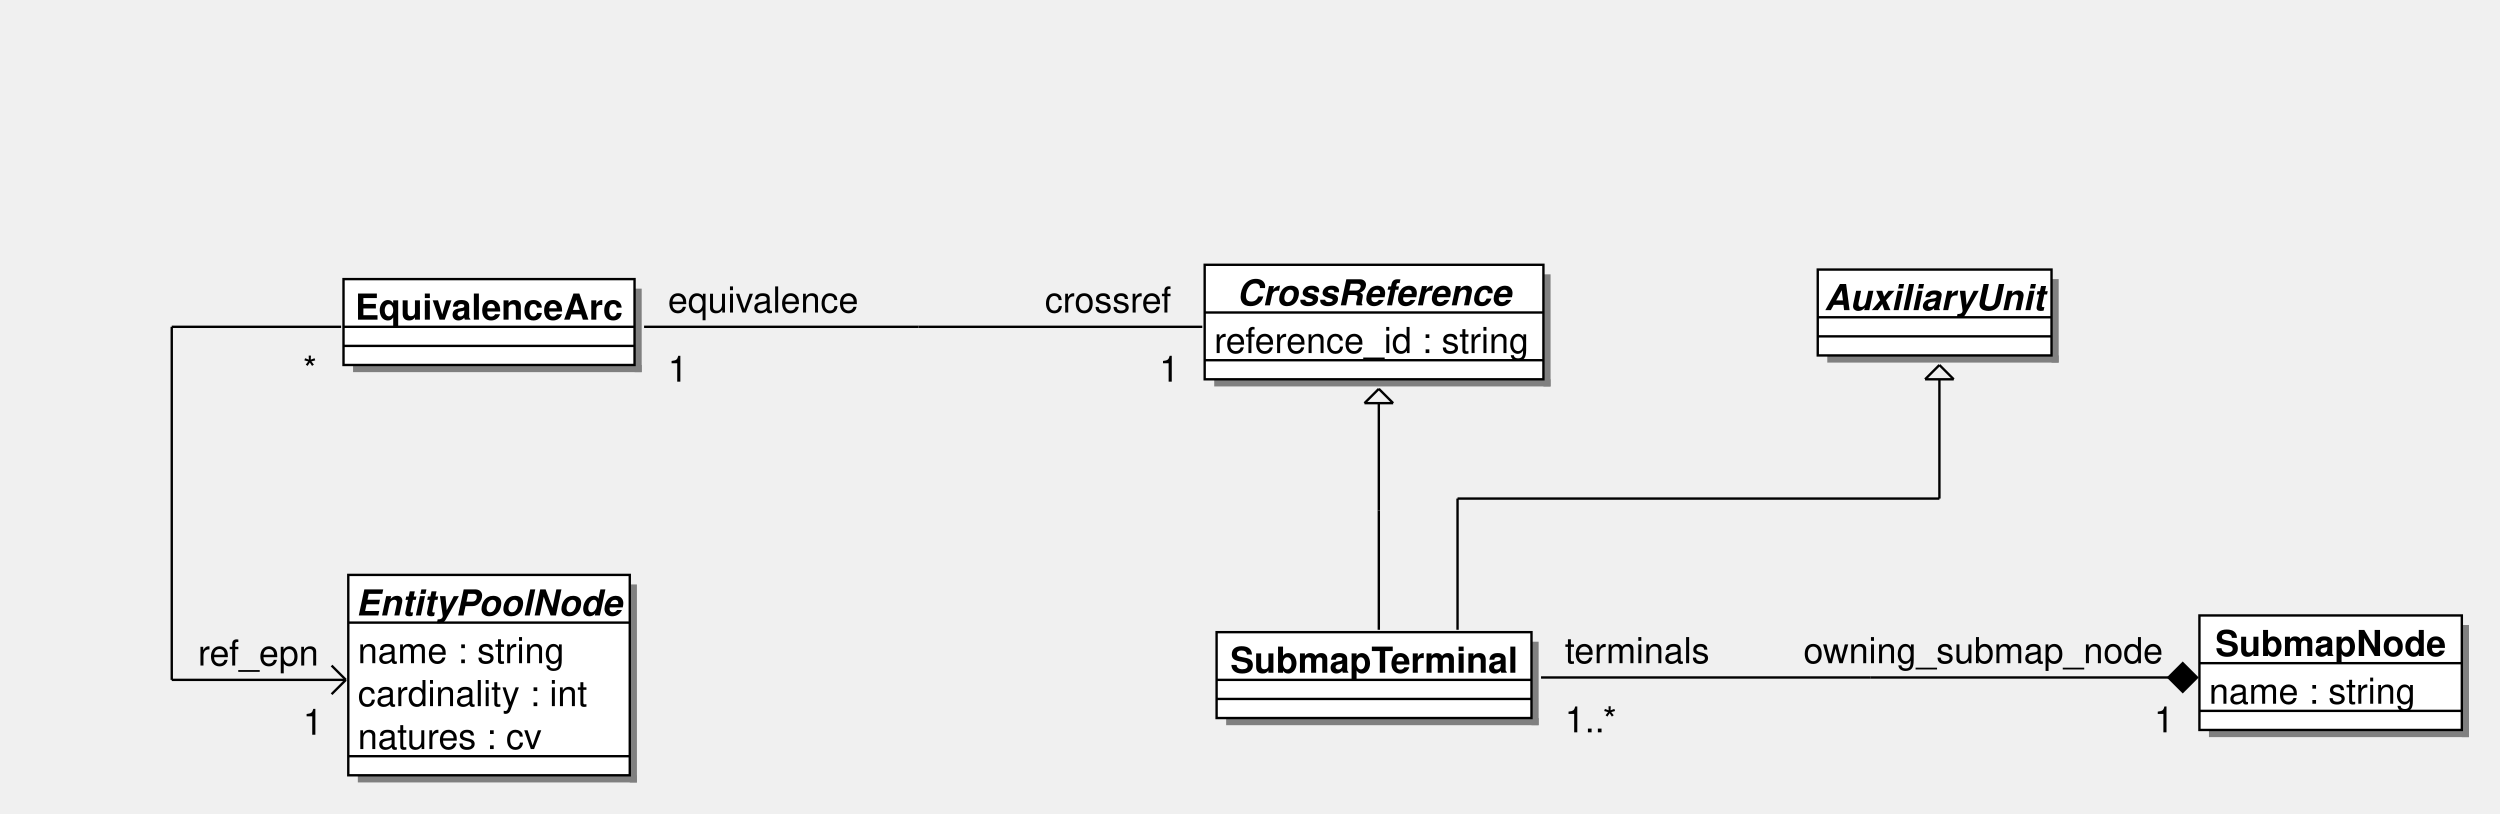
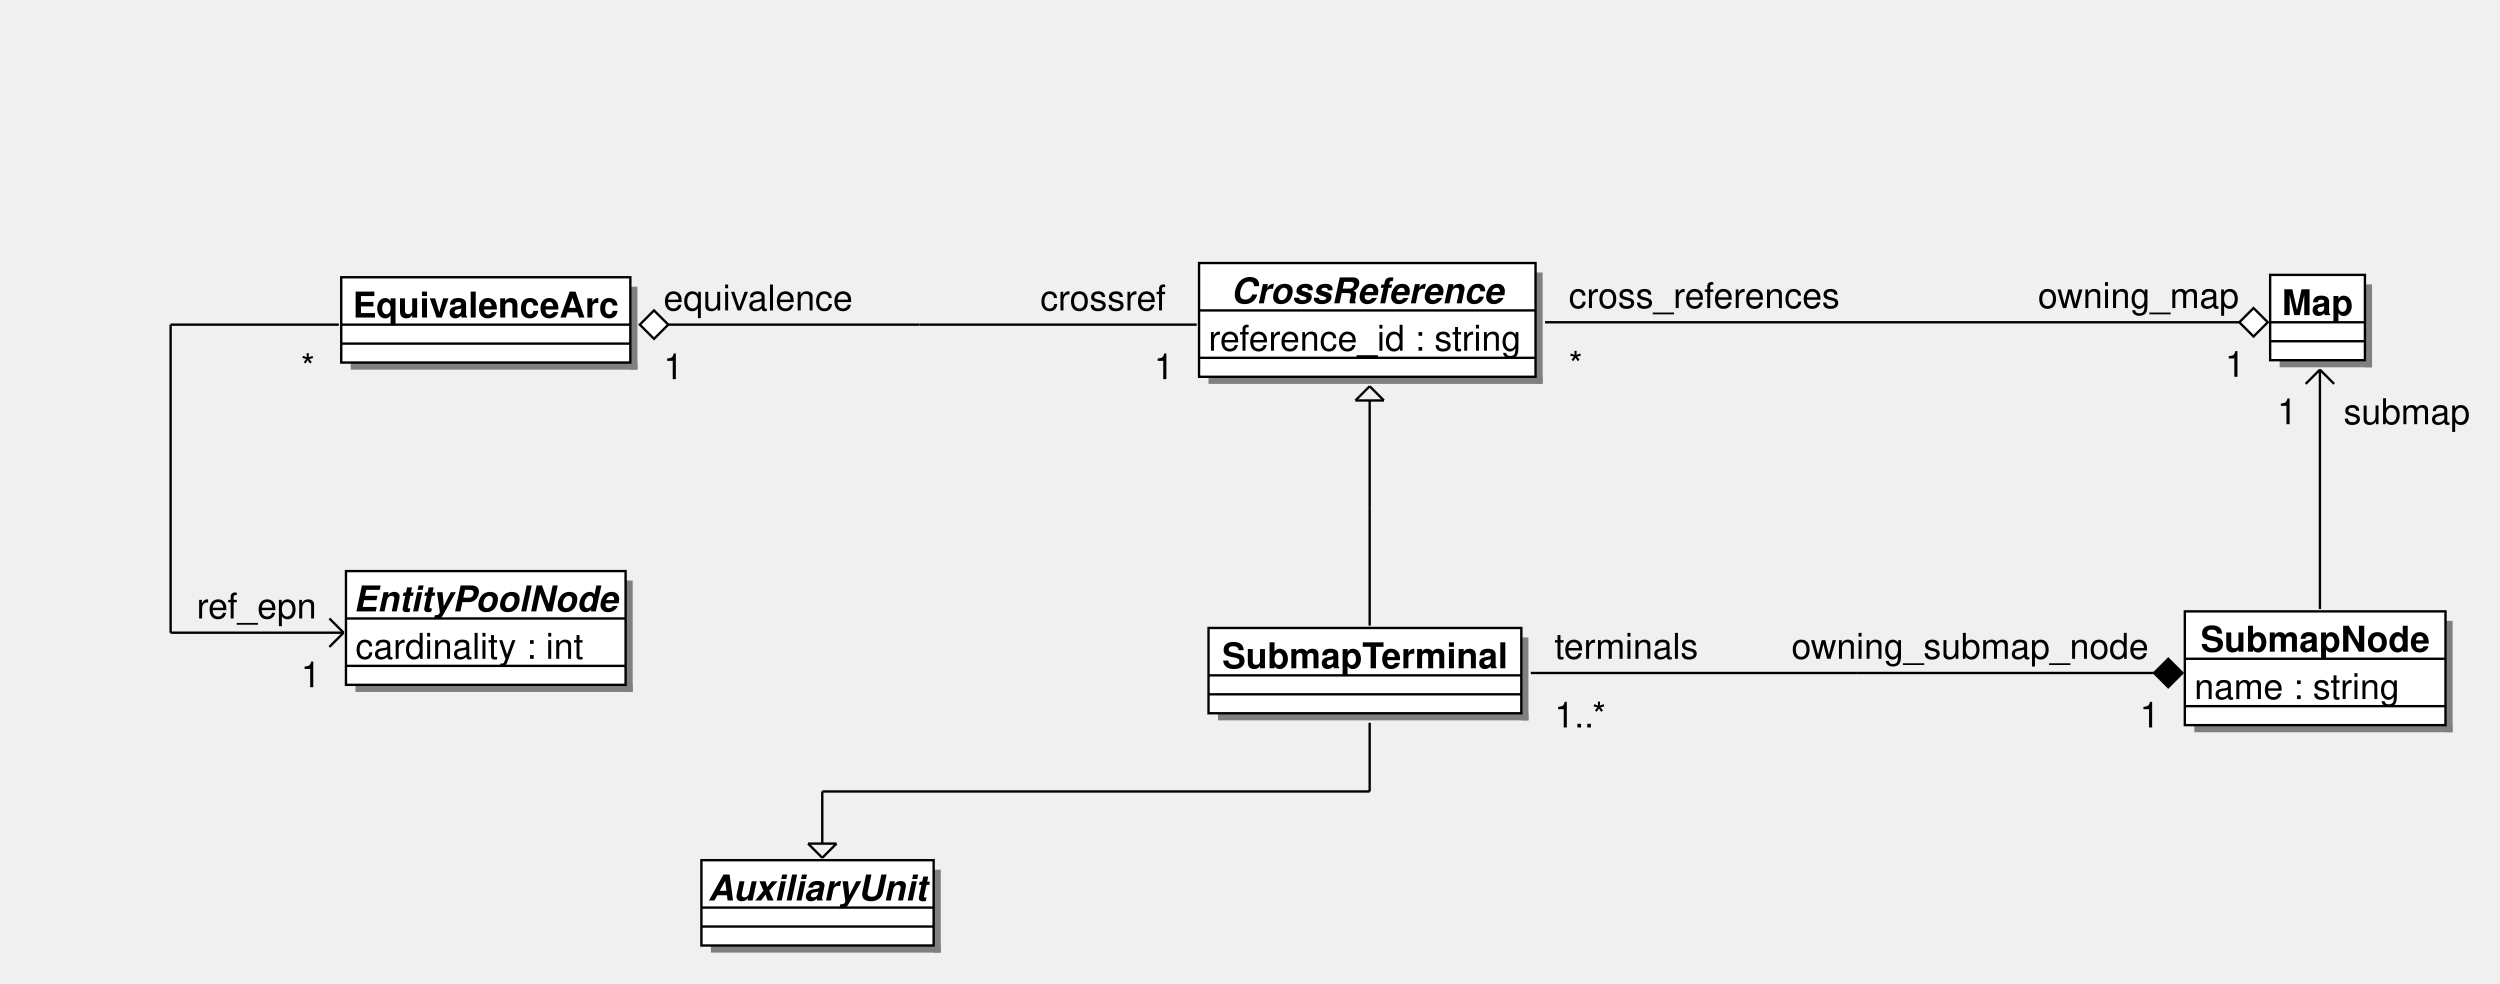
- <svg xmlns="http://www.w3.org/2000/svg" width="1048" height="341" version="1.1">
-   <g>
-     <rect fill="#808080" stroke="none" stroke-opacity="1" x="647" y="115" width="3" height="47" />
-     <rect fill="#808080" stroke="none" stroke-opacity="1" x="509" y="159" width="141" height="3" />
-     <rect fill="#ffffff" stroke="black" stroke-width="1" stroke-opacity="1" x="505" y="111" width="142" height="48" />
-     <text font-family="Helvetica" font-size="15" fill="#000000" xml:space="preserve" font-weight="bold" font-style="italic" text-anchor="middle" x="576" y="128">CrossReference</text>
-     <line stroke="black" stroke-opacity="1" x1="505" y1="131" x2="647" y2="131" />
-     <text font-family="Helvetica" font-size="15" fill="#000000" xml:space="preserve" x="509" y="148">reference_id : string</text>
-     <line stroke="black" stroke-opacity="1" x1="505" y1="151" x2="647" y2="151" />
-   </g>
+ <svg xmlns="http://www.w3.org/2000/svg" width="1055" height="415" version="1.1">
  <g>
    <rect fill="#808080" stroke="none" stroke-opacity="1" x="1032" y="262" width="3" height="47" />
    <rect fill="#808080" stroke="none" stroke-opacity="1" x="926" y="306" width="109" height="3" />
    <rect fill="#ffffff" stroke="black" stroke-width="1" stroke-opacity="1" x="922" y="258" width="110" height="48" />
    <text font-family="Helvetica" font-size="15" fill="#000000" xml:space="preserve" font-weight="bold" text-anchor="middle" x="977" y="275">SubmapNode</text>
    <line stroke="black" stroke-opacity="1" x1="922" y1="278" x2="1032" y2="278" />
    <text font-family="Helvetica" font-size="15" fill="#000000" xml:space="preserve" x="926" y="295">name : string</text>
    <line stroke="black" stroke-opacity="1" x1="922" y1="298" x2="1032" y2="298" />
  </g>
  <g>
+     <rect fill="#808080" stroke="none" stroke-opacity="1" x="648" y="115" width="3" height="47" />
+     <rect fill="#808080" stroke="none" stroke-opacity="1" x="510" y="159" width="141" height="3" />
+     <rect fill="#ffffff" stroke="black" stroke-width="1" stroke-opacity="1" x="506" y="111" width="142" height="48" />
+     <text font-family="Helvetica" font-size="15" fill="#000000" xml:space="preserve" font-weight="bold" font-style="italic" text-anchor="middle" x="577" y="128">CrossReference</text>
+     <line stroke="black" stroke-opacity="1" x1="506" y1="131" x2="648" y2="131" />
+     <text font-family="Helvetica" font-size="15" fill="#000000" xml:space="preserve" x="510" y="148">reference_id : string</text>
+     <line stroke="black" stroke-opacity="1" x1="506" y1="151" x2="648" y2="151" />
+   </g>
+   <g>
    <rect fill="#808080" stroke="none" stroke-opacity="1" x="642" y="269" width="3" height="35" />
    <rect fill="#808080" stroke="none" stroke-opacity="1" x="514" y="301" width="131" height="3" />
    <rect fill="#ffffff" stroke="black" stroke-width="1" stroke-opacity="1" x="510" y="265" width="132" height="36" />
    <text font-family="Helvetica" font-size="15" fill="#000000" xml:space="preserve" font-weight="bold" text-anchor="middle" x="576" y="282">SubmapTerminal</text>
    <line stroke="black" stroke-opacity="1" x1="510" y1="285" x2="642" y2="285" />
    <line stroke="black" stroke-opacity="1" x1="510" y1="293" x2="642" y2="293" />
  </g>
  <g>
-     <line stroke="black" stroke-opacity="1" x1="784" y1="284" x2="646" y2="284" />
-   </g>
-   <g>
-     <line stroke="black" stroke-opacity="1" x1="921" y1="284" x2="784" y2="284" />
-     <polygon fill="#000000" stroke="black" stroke-opacity="1" points="921,284 915,290 909,284 915,278" />
+     <line stroke="black" stroke-opacity="1" x1="578" y1="264" x2="578" y2="214" />
  </g>
  <g>
    <line stroke="black" stroke-opacity="1" x1="578" y1="214" x2="578" y2="169" />
    <line stroke="black" stroke-opacity="1" x1="578" y1="163" x2="572" y2="169" />
    <line stroke="black" stroke-opacity="1" x1="578" y1="163" x2="584" y2="169" />
    <line stroke="black" stroke-opacity="1" x1="572" y1="169" x2="584" y2="169" />
  </g>
  <g>
-     <line stroke="black" stroke-opacity="1" x1="578" y1="264" x2="578" y2="214" />
+     <line stroke="black" stroke-opacity="1" x1="921" y1="284" x2="784" y2="284" />
+     <polygon fill="#000000" stroke="black" stroke-opacity="1" points="921,284 915,290 909,284 915,278" />
  </g>
  <g>
-     <rect fill="#808080" stroke="none" stroke-opacity="1" x="860" y="117" width="3" height="35" />
-     <rect fill="#808080" stroke="none" stroke-opacity="1" x="766" y="149" width="97" height="3" />
-     <rect fill="#ffffff" stroke="black" stroke-width="1" stroke-opacity="1" x="762" y="113" width="98" height="36" />
-     <text font-family="Helvetica" font-size="15" fill="#000000" xml:space="preserve" font-weight="bold" font-style="italic" text-anchor="middle" x="811" y="130">AuxiliaryUnit</text>
-     <line stroke="black" stroke-opacity="1" x1="762" y1="133" x2="860" y2="133" />
-     <line stroke="black" stroke-opacity="1" x1="762" y1="141" x2="860" y2="141" />
+     <line stroke="black" stroke-opacity="1" x1="784" y1="284" x2="646" y2="284" />
  </g>
  <g>
-     <line stroke="black" stroke-opacity="1" x1="611" y1="264" x2="611" y2="209" />
+     <rect fill="#808080" stroke="none" stroke-opacity="1" x="394" y="367" width="3" height="35" />
+     <rect fill="#808080" stroke="none" stroke-opacity="1" x="300" y="399" width="97" height="3" />
+     <rect fill="#ffffff" stroke="black" stroke-width="1" stroke-opacity="1" x="296" y="363" width="98" height="36" />
+     <text font-family="Helvetica" font-size="15" fill="#000000" xml:space="preserve" font-weight="bold" font-style="italic" text-anchor="middle" x="345" y="380">AuxiliaryUnit</text>
+     <line stroke="black" stroke-opacity="1" x1="296" y1="383" x2="394" y2="383" />
+     <line stroke="black" stroke-opacity="1" x1="296" y1="391" x2="394" y2="391" />
  </g>
  <g>
-     <line stroke="black" stroke-opacity="1" x1="611" y1="209" x2="813" y2="209" />
+     <line stroke="black" stroke-opacity="1" x1="578" y1="305" x2="578" y2="334" />
  </g>
  <g>
-     <line stroke="black" stroke-opacity="1" x1="813" y1="209" x2="813" y2="159" />
-     <line stroke="black" stroke-opacity="1" x1="813" y1="153" x2="807" y2="159" />
-     <line stroke="black" stroke-opacity="1" x1="813" y1="153" x2="819" y2="159" />
-     <line stroke="black" stroke-opacity="1" x1="807" y1="159" x2="819" y2="159" />
+     <line stroke="black" stroke-opacity="1" x1="578" y1="334" x2="347" y2="334" />
+   </g>
+   <g>
+     <line stroke="black" stroke-opacity="1" x1="347" y1="334" x2="347" y2="356" />
+     <line stroke="black" stroke-opacity="1" x1="347" y1="362" x2="353" y2="356" />
+     <line stroke="black" stroke-opacity="1" x1="347" y1="362" x2="341" y2="356" />
+     <line stroke="black" stroke-opacity="1" x1="353" y1="356" x2="341" y2="356" />
+   </g>
+   <g>
+     <text font-family="Helvetica" font-size="15" fill="#000000" xml:space="preserve" x="989" y="179">submap</text>
+   </g>
+   <g>
+     <text font-family="Helvetica" font-size="15" fill="#000000" xml:space="preserve" x="961" y="179">1</text>
+   </g>
+   <g>
+     <text font-family="Helvetica" font-size="15" fill="#000000" xml:space="preserve" x="662" y="159">*</text>
+   </g>
+   <g>
+     <text font-family="Helvetica" font-size="15" fill="#000000" xml:space="preserve" x="656" y="278">terminals</text>
+   </g>
+   <g>
+     <text font-family="Helvetica" font-size="15" fill="#000000" xml:space="preserve" x="756" y="278">owning_submap_node</text>
+   </g>
+   <g>
+     <text font-family="Helvetica" font-size="15" fill="#000000" xml:space="preserve" x="656" y="307">1..*</text>
+   </g>
+   <g>
+     <text font-family="Helvetica" font-size="15" fill="#000000" xml:space="preserve" x="903" y="307">1</text>
+   </g>
+   <g>
+     <text font-family="Helvetica" font-size="15" fill="#000000" xml:space="preserve" x="83" y="261">ref_epn</text>
+   </g>
+   <g>
+     <text font-family="Helvetica" font-size="15" fill="#000000" xml:space="preserve" x="127" y="290">1</text>
  </g>
  <g>
    <text font-family="Helvetica" font-size="15" fill="#000000" xml:space="preserve" x="127" y="160">*</text>
  </g>
  <g>
-     <text font-family="Helvetica" font-size="15" fill="#000000" xml:space="preserve" x="127" y="308">1</text>
-   </g>
-   <g>
-     <text font-family="Helvetica" font-size="15" fill="#000000" xml:space="preserve" x="83" y="279">ref_epn</text>
-   </g>
-   <g>
    <text font-family="Helvetica" font-size="15" fill="#000000" xml:space="preserve" x="280" y="160">1</text>
  </g>
  <g>
-     <text font-family="Helvetica" font-size="15" fill="#000000" xml:space="preserve" x="486" y="160">1</text>
+     <text font-family="Helvetica" font-size="15" fill="#000000" xml:space="preserve" x="439" y="131">crossref</text>
+   </g>
+   <g>
+     <text font-family="Helvetica" font-size="15" fill="#000000" xml:space="preserve" x="662" y="130">cross_references</text>
  </g>
  <g>
    <text font-family="Helvetica" font-size="15" fill="#000000" xml:space="preserve" x="280" y="131">equivalence</text>
  </g>
  <g>
-     <text font-family="Helvetica" font-size="15" fill="#000000" xml:space="preserve" x="903" y="307">1</text>
+     <text font-family="Helvetica" font-size="15" fill="#000000" xml:space="preserve" x="487" y="160">1</text>
  </g>
  <g>
-     <text font-family="Helvetica" font-size="15" fill="#000000" xml:space="preserve" x="656" y="307">1..*</text>
+     <text font-family="Helvetica" font-size="15" fill="#000000" xml:space="preserve" x="939" y="159">1</text>
  </g>
  <g>
-     <text font-family="Helvetica" font-size="15" fill="#000000" xml:space="preserve" x="756" y="278">owning_submap_node</text>
+     <text font-family="Helvetica" font-size="15" fill="#000000" xml:space="preserve" x="860" y="130">owning_map</text>
  </g>
  <g>
-     <text font-family="Helvetica" font-size="15" fill="#000000" xml:space="preserve" x="656" y="278">terminals</text>
-   </g>
-   <g>
-     <text font-family="Helvetica" font-size="15" fill="#000000" xml:space="preserve" x="438" y="131">crossref</text>
+     <rect fill="#808080" stroke="none" stroke-opacity="1" x="998" y="120" width="3" height="35" />
+     <rect fill="#808080" stroke="none" stroke-opacity="1" x="962" y="152" width="39" height="3" />
+     <rect fill="#ffffff" stroke="black" stroke-width="1" stroke-opacity="1" x="958" y="116" width="40" height="36" />
+     <text font-family="Helvetica" font-size="15" fill="#000000" xml:space="preserve" font-weight="bold" text-anchor="middle" x="978" y="133">Map</text>
+     <line stroke="black" stroke-opacity="1" x1="958" y1="136" x2="998" y2="136" />
+     <line stroke="black" stroke-opacity="1" x1="958" y1="144" x2="998" y2="144" />
  </g>
  <g>
    <rect fill="#808080" stroke="none" stroke-opacity="1" x="266" y="121" width="3" height="35" />
    <rect fill="#808080" stroke="none" stroke-opacity="1" x="148" y="153" width="121" height="3" />
    <rect fill="#ffffff" stroke="black" stroke-width="1" stroke-opacity="1" x="144" y="117" width="122" height="36" />
    <text font-family="Helvetica" font-size="15" fill="#000000" xml:space="preserve" font-weight="bold" text-anchor="middle" x="205" y="134">EquivalenceArc</text>
    <line stroke="black" stroke-opacity="1" x1="144" y1="137" x2="266" y2="137" />
    <line stroke="black" stroke-opacity="1" x1="144" y1="145" x2="266" y2="145" />
  </g>
  <g>
-     <line stroke="black" stroke-opacity="1" x1="385" y1="137" x2="270" y2="137" />
+     <line stroke="black" stroke-opacity="1" x1="979" y1="156" x2="973" y2="162" />
+     <line stroke="black" stroke-opacity="1" x1="979" y1="156" x2="985" y2="162" />
+     <line stroke="black" stroke-opacity="1" x1="979" y1="257" x2="979" y2="156" />
  </g>
  <g>
-     <line stroke="black" stroke-opacity="1" x1="504" y1="137" x2="385" y2="137" />
+     <line stroke="black" stroke-opacity="1" x1="957" y1="136" x2="652" y2="136" />
+     <polygon fill="#ffffff" stroke="black" stroke-opacity="1" points="957,136 951,142 945,136 951,130" />
  </g>
  <g>
-     <rect fill="#808080" stroke="none" stroke-opacity="1" x="264" y="245" width="3" height="83" />
-     <rect fill="#808080" stroke="none" stroke-opacity="1" x="150" y="325" width="117" height="3" />
-     <rect fill="#ffffff" stroke="black" stroke-width="1" stroke-opacity="1" x="146" y="241" width="118" height="84" />
+     <line stroke="black" stroke-opacity="1" x1="270" y1="137" x2="388" y2="137" />
+     <polygon fill="#ffffff" stroke="black" stroke-opacity="1" points="270,137 276,131 282,137 276,143" />
+   </g>
+   <g>
+     <line stroke="black" stroke-opacity="1" x1="388" y1="137" x2="505" y2="137" />
+   </g>
+   <g>
+     <rect fill="#808080" stroke="none" stroke-opacity="1" x="264" y="245" width="3" height="47" />
+     <rect fill="#808080" stroke="none" stroke-opacity="1" x="150" y="289" width="117" height="3" />
+     <rect fill="#ffffff" stroke="black" stroke-width="1" stroke-opacity="1" x="146" y="241" width="118" height="48" />
    <text font-family="Helvetica" font-size="15" fill="#000000" xml:space="preserve" font-weight="bold" font-style="italic" text-anchor="middle" x="205" y="258">EntityPoolNode</text>
    <line stroke="black" stroke-opacity="1" x1="146" y1="261" x2="264" y2="261" />
-     <text font-family="Helvetica" font-size="15" fill="#000000" xml:space="preserve" x="150" y="278">name : string</text>
-     <text font-family="Helvetica" font-size="15" fill="#000000" xml:space="preserve" x="150" y="296">cardinality : int</text>
-     <text font-family="Helvetica" font-size="15" fill="#000000" xml:space="preserve" x="150" y="314">natures : cv</text>
-     <line stroke="black" stroke-opacity="1" x1="146" y1="317" x2="264" y2="317" />
-   </g>
-   <g>
-     <line stroke="black" stroke-opacity="1" x1="145" y1="285" x2="139" y2="279" />
-     <line stroke="black" stroke-opacity="1" x1="145" y1="285" x2="139" y2="291" />
-     <line stroke="black" stroke-opacity="1" x1="72" y1="285" x2="145" y2="285" />
-   </g>
-   <g>
-     <line stroke="black" stroke-opacity="1" x1="72" y1="137" x2="72" y2="285" />
+     <text font-family="Helvetica" font-size="15" fill="#000000" xml:space="preserve" x="150" y="278">cardinality : int</text>
+     <line stroke="black" stroke-opacity="1" x1="146" y1="281" x2="264" y2="281" />
  </g>
  <g>
    <line stroke="black" stroke-opacity="1" x1="143" y1="137" x2="72" y2="137" />
  </g>
+   <g>
+     <line stroke="black" stroke-opacity="1" x1="72" y1="137" x2="72" y2="267" />
+   </g>
+   <g>
+     <line stroke="black" stroke-opacity="1" x1="145" y1="267" x2="139" y2="261" />
+     <line stroke="black" stroke-opacity="1" x1="145" y1="267" x2="139" y2="273" />
+     <line stroke="black" stroke-opacity="1" x1="72" y1="267" x2="145" y2="267" />
+   </g>
</svg>
